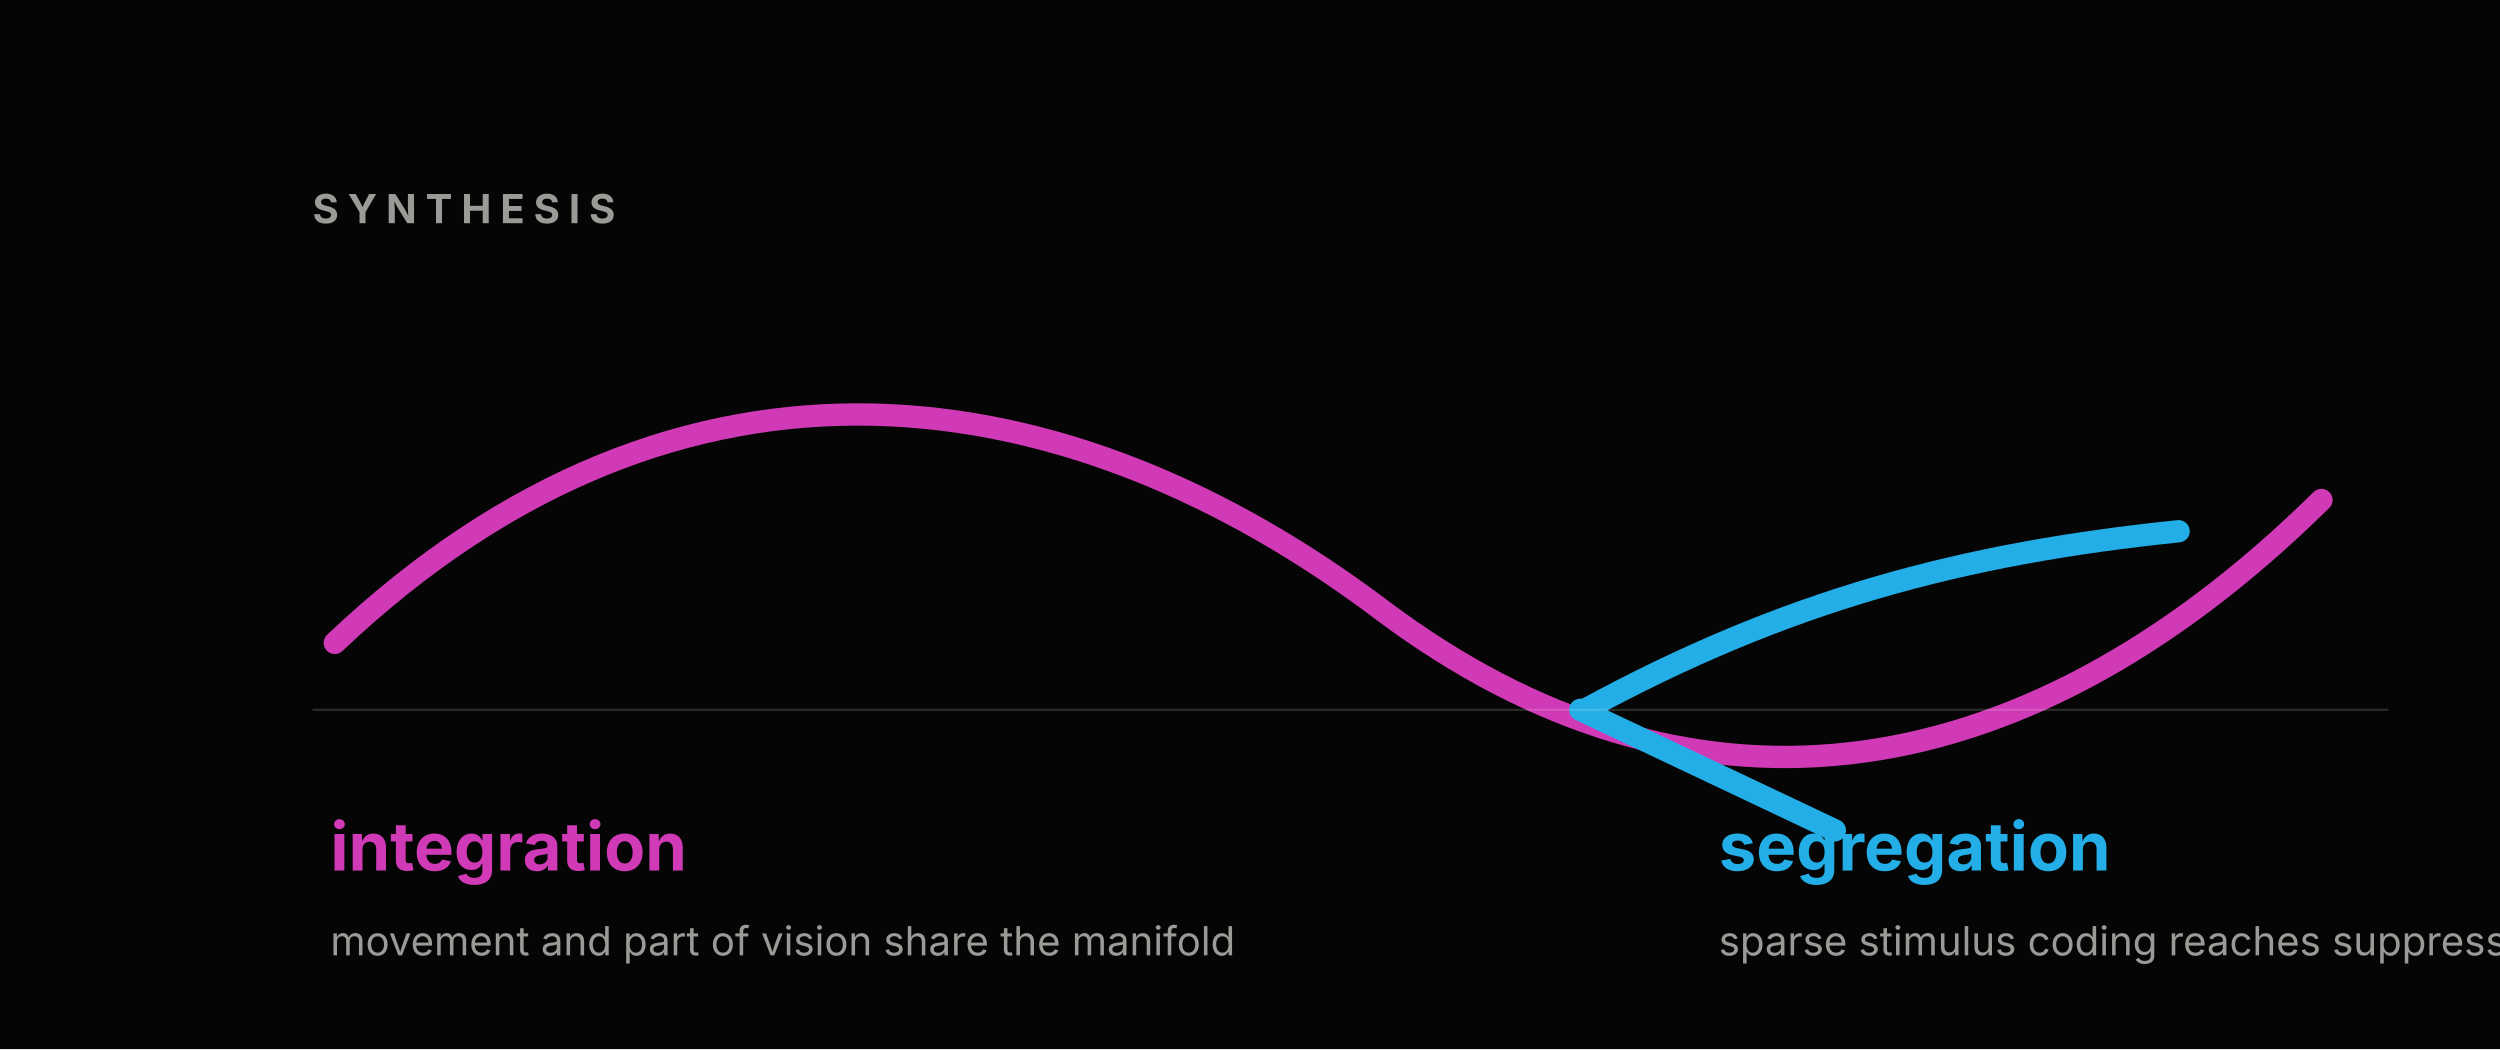
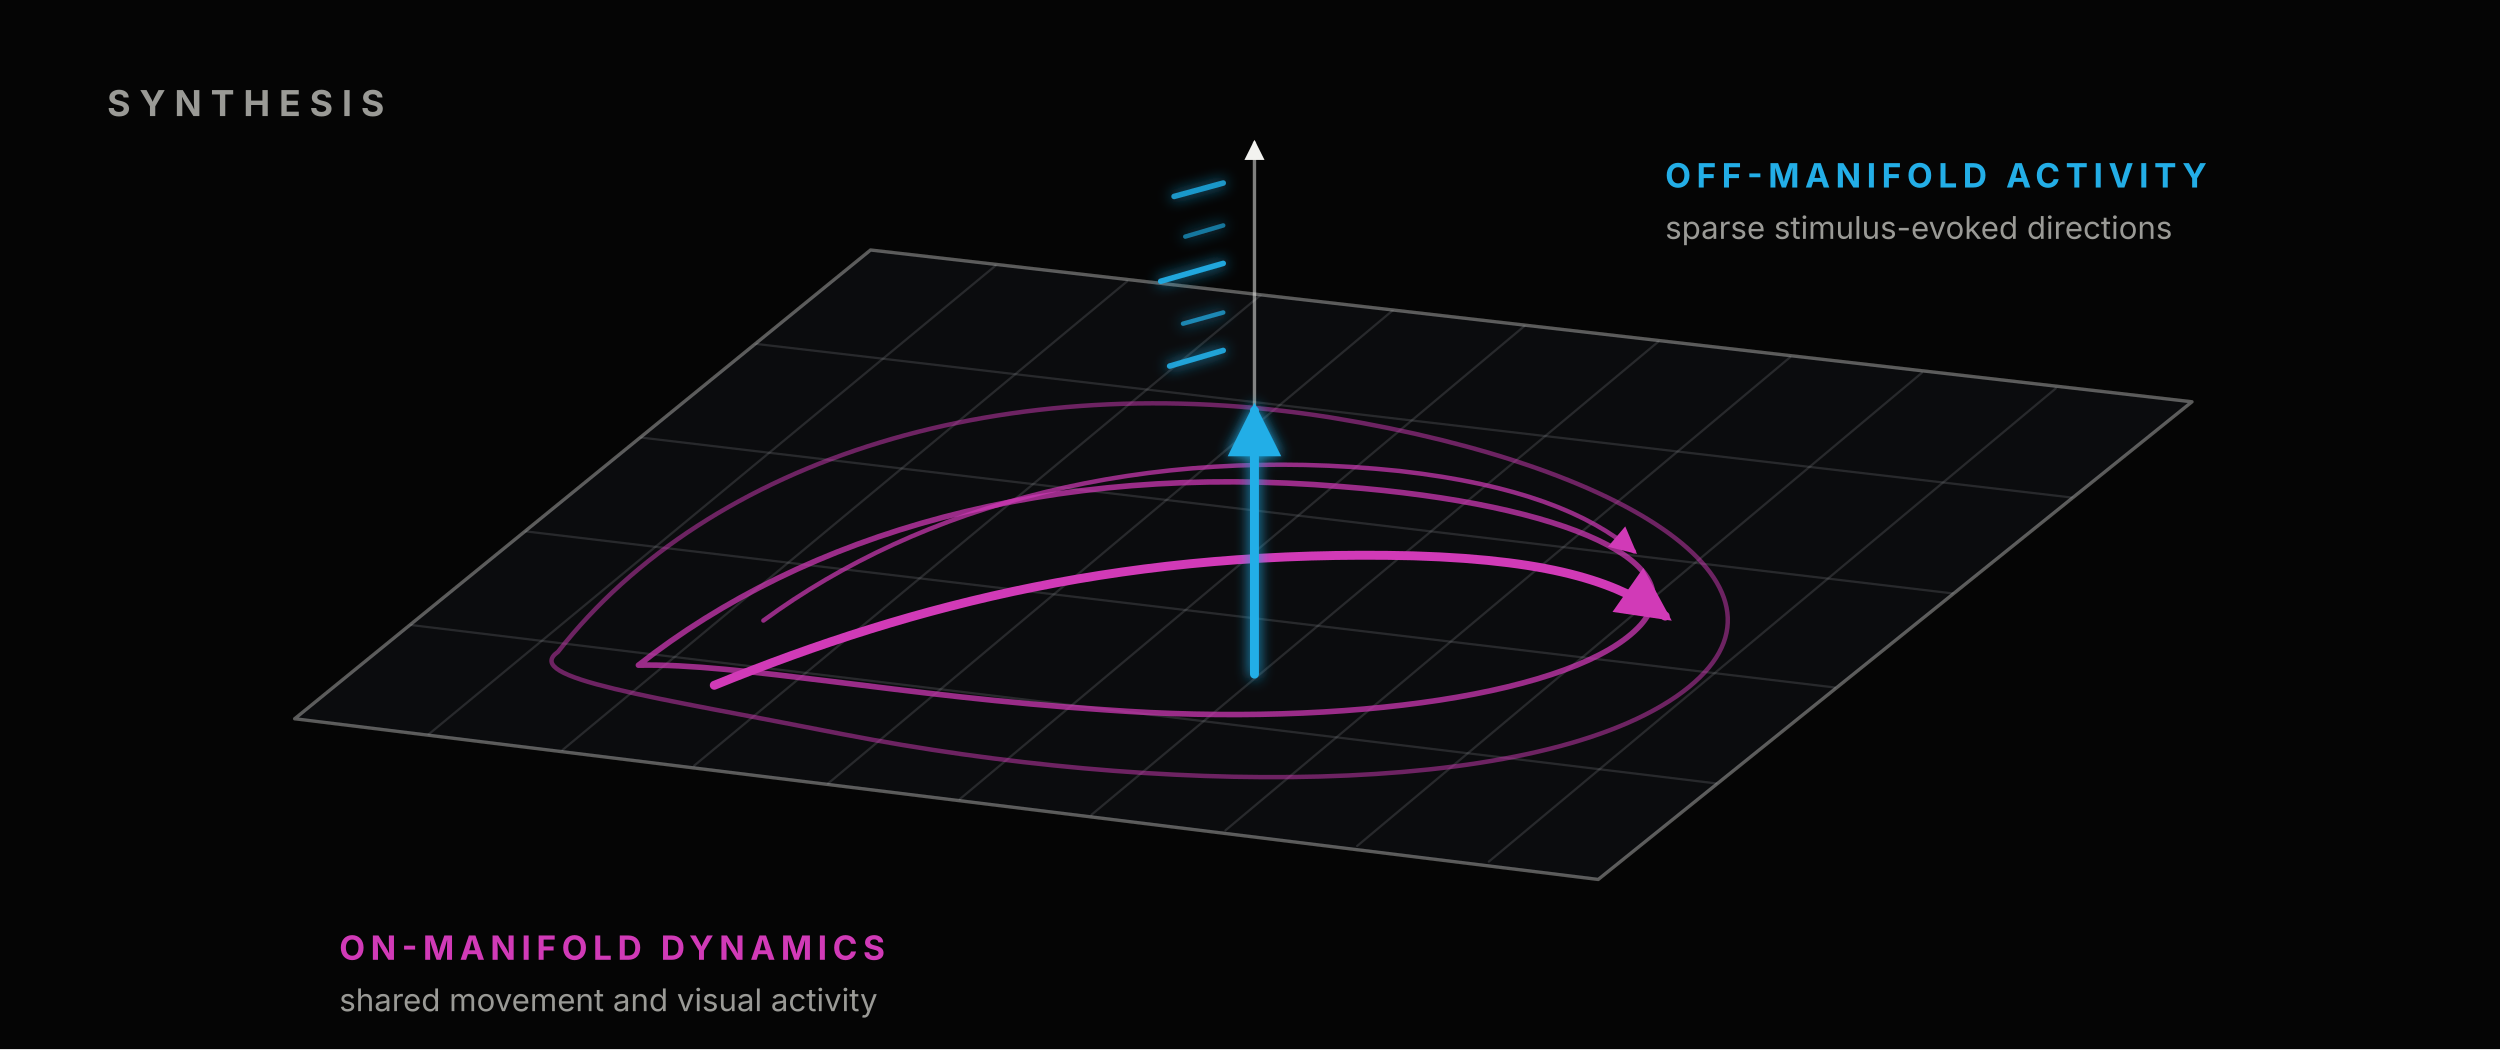
- <svg xmlns="http://www.w3.org/2000/svg" viewBox="0 0 1120 470" role="img" aria-label="Synthesis of on-manifold integration and off-manifold segregation">
+ <svg xmlns="http://www.w3.org/2000/svg" viewBox="0 0 1120 470" role="img" aria-labelledby="title description">
+   <defs>
+     <clipPath id="plane-clip">
+       <path d="M132 322 L390 112 L982 180 L716 394 Z" />
+     </clipPath>
+     <marker id="arrow-magenta" viewBox="0 0 10 10" refX="8.5" refY="5" markerWidth="6" markerHeight="6" orient="auto-start-reverse">
+       <path d="M0 0 L10 5 L0 10 Z" fill="#d13ab7" />
+     </marker>
+     <marker id="arrow-cyan" viewBox="0 0 10 10" refX="8.5" refY="5" markerWidth="6" markerHeight="6" orient="auto-start-reverse">
+       <path d="M0 0 L10 5 L0 10 Z" fill="#23aee7" />
+     </marker>
+     <marker id="arrow-neutral" viewBox="0 0 10 10" refX="8.5" refY="5" markerWidth="6" markerHeight="6" orient="auto-start-reverse">
+       <path d="M0 0 L10 5 L0 10 Z" fill="#f2f2ef" />
+     </marker>
+     <filter id="cyan-glow" x="-50%" y="-50%" width="200%" height="200%">
+       <feGaussianBlur stdDeviation="3" result="blur" />
+       <feMerge>
+         <feMergeNode in="blur" />
+         <feMergeNode in="SourceGraphic" />
+       </feMerge>
+     </filter>
+   </defs>
  <rect width="1120" height="470" fill="#050505" />
-   <g transform="translate(70 64)">
-     <path d="M80 224 C236 76, 410 104, 550 210 C684 310, 832 296, 970 160" fill="none" stroke="#d13ab7" stroke-width="10" stroke-linecap="round" />
-     <path d="M640 254 C730 205, 809 184, 906 174" fill="none" stroke="#23aee7" stroke-width="10" stroke-linecap="round" />
-     <path d="M638 254 L752 308" fill="none" stroke="#23aee7" stroke-width="10" stroke-linecap="round" />
-     <path d="M70 254 H1000" stroke="#f2f2ef" stroke-opacity=".16" />
-     <g fill="#f2f2ef" font-family="Inter, Arial, sans-serif">
-       <text x="70" y="36" font-size="18" font-weight="700" letter-spacing="4" fill="#9a9a96">SYNTHESIS</text>
-       <text x="78" y="326" font-size="30" font-weight="700" fill="#d13ab7">integration</text>
-       <text x="78" y="364" font-size="18" fill="#9a9a96">movement and part of vision share the manifold</text>
-       <text x="700" y="326" font-size="30" font-weight="700" fill="#23aee7">segregation</text>
-       <text x="700" y="364" font-size="18" fill="#9a9a96">sparse stimulus coding reaches suppressed directions</text>
+   <g fill="none" stroke-linecap="round" stroke-linejoin="round">
+     <path d="M132 322 L390 112 L982 180 L716 394 Z" fill="#0b0c0e" stroke="#f2f2ef" stroke-opacity="0.18" stroke-width="1.5" />
+     <g clip-path="url(#plane-clip)" stroke="#8f9499" stroke-opacity="0.22" stroke-width="1">
+       <path d="M338 154 L929 223" />
+       <path d="M287 196 L876 266" />
+       <path d="M235 238 L822 308" />
+       <path d="M184 280 L769 351" />
+       <path d="M192 329 L446 119" />
+       <path d="M252 336 L505 126" />
+       <path d="M311 343 L565 132" />
+       <path d="M371 351 L624 139" />
+       <path d="M430 358 L683 146" />
+       <path d="M489 365 L743 153" />
+       <path d="M549 372 L802 160" />
+       <path d="M608 379 L861 167" />
+       <path d="M667 386 L921 174" />
+     </g>
+     <path d="M132 322 L390 112 L982 180 L716 394 Z" stroke="#f2f2ef" stroke-opacity="0.22" stroke-width="1.5" />
+     <g stroke="#d13ab7">
+       <path d="M250 292 C318 205 451 164 596 187 C737 210 816 267 751 312 C684 358 517 356 378 329 C292 312 233 304 250 292 Z" stroke-opacity="0.5" stroke-width="2" />
+       <path d="M286 298 C361 239 470 207 601 218 C704 226 759 253 735 280 C707 311 603 326 495 318 C404 312 331 297 286 298 Z" stroke-opacity="0.72" stroke-width="2.5" />
+       <path d="M320 307 C411 270 507 246 633 249 C699 251 726 262 746 276" stroke-width="4" marker-end="url(#arrow-magenta)" />
+       <path d="M342 278 C413 226 512 199 627 211 C680 217 712 230 732 247" stroke-opacity="0.7" stroke-width="2" marker-end="url(#arrow-magenta)" />
+     </g>
+     <path d="M562 302 L562 64" stroke="#f2f2ef" stroke-opacity="0.52" stroke-width="1.5" marker-end="url(#arrow-neutral)" />
+     <g stroke="#23aee7" filter="url(#cyan-glow)">
+       <path d="M562 302 L562 184" stroke-width="4" marker-end="url(#arrow-cyan)" />
+       <path d="M524 164 L548 157" stroke-opacity="0.9" stroke-width="2.5" />
+       <path d="M530 145 L548 140" stroke-opacity="0.72" stroke-width="2" />
+       <path d="M520 126 L548 118" stroke-opacity="0.94" stroke-width="2.5" />
+       <path d="M531 106 L548 101" stroke-opacity="0.62" stroke-width="2" />
+       <path d="M526 88 L548 82" stroke-opacity="0.82" stroke-width="2.5" />
    </g>
  </g>
+   <g font-family="Inter, Arial, sans-serif">
+     <text x="48" y="52" fill="#9a9a96" font-size="16" font-weight="700" letter-spacing="4">SYNTHESIS</text>
+     <text x="152" y="430" fill="#d13ab7" font-size="15" font-weight="700" letter-spacing="2.5">ON-MANIFOLD DYNAMICS</text>
+     <text x="152" y="453" fill="#9a9a96" font-size="14">shared movement and visual activity</text>
+     <text x="746" y="84" fill="#23aee7" font-size="15" font-weight="700" letter-spacing="2.5">OFF-MANIFOLD ACTIVITY</text>
+     <text x="746" y="107" fill="#9a9a96" font-size="14">sparse stimulus-evoked directions</text>
+   </g>
</svg>
